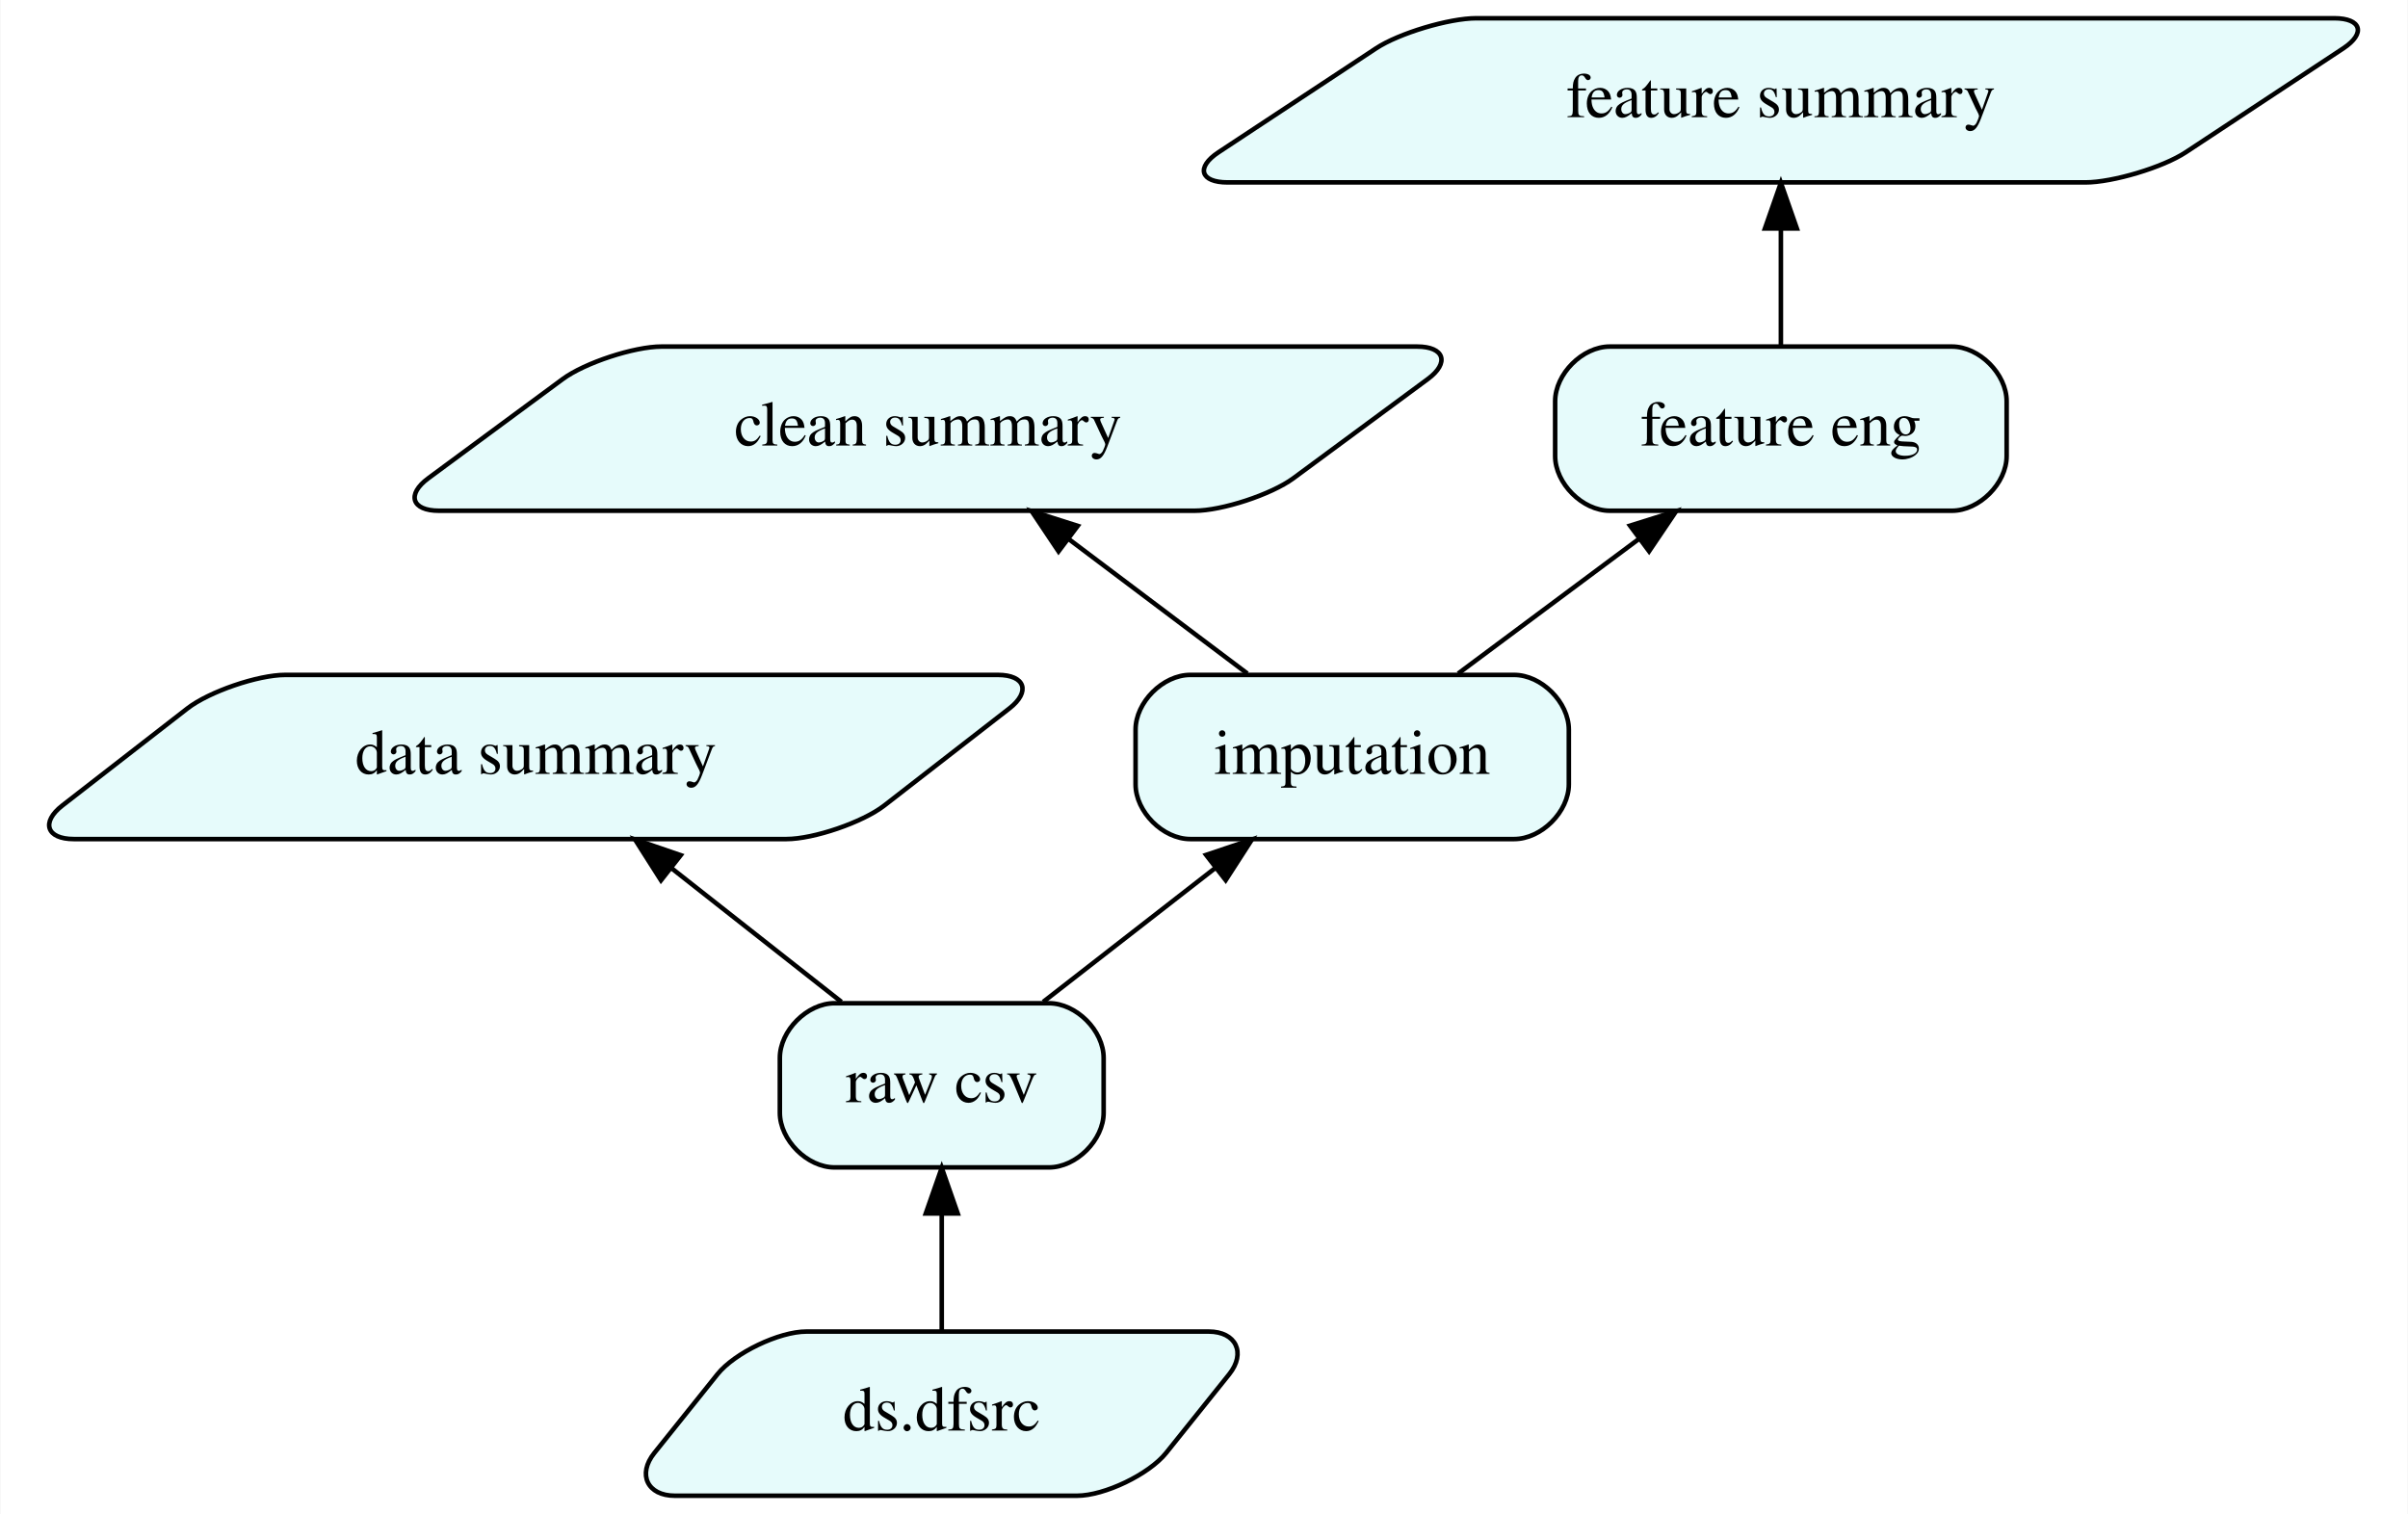
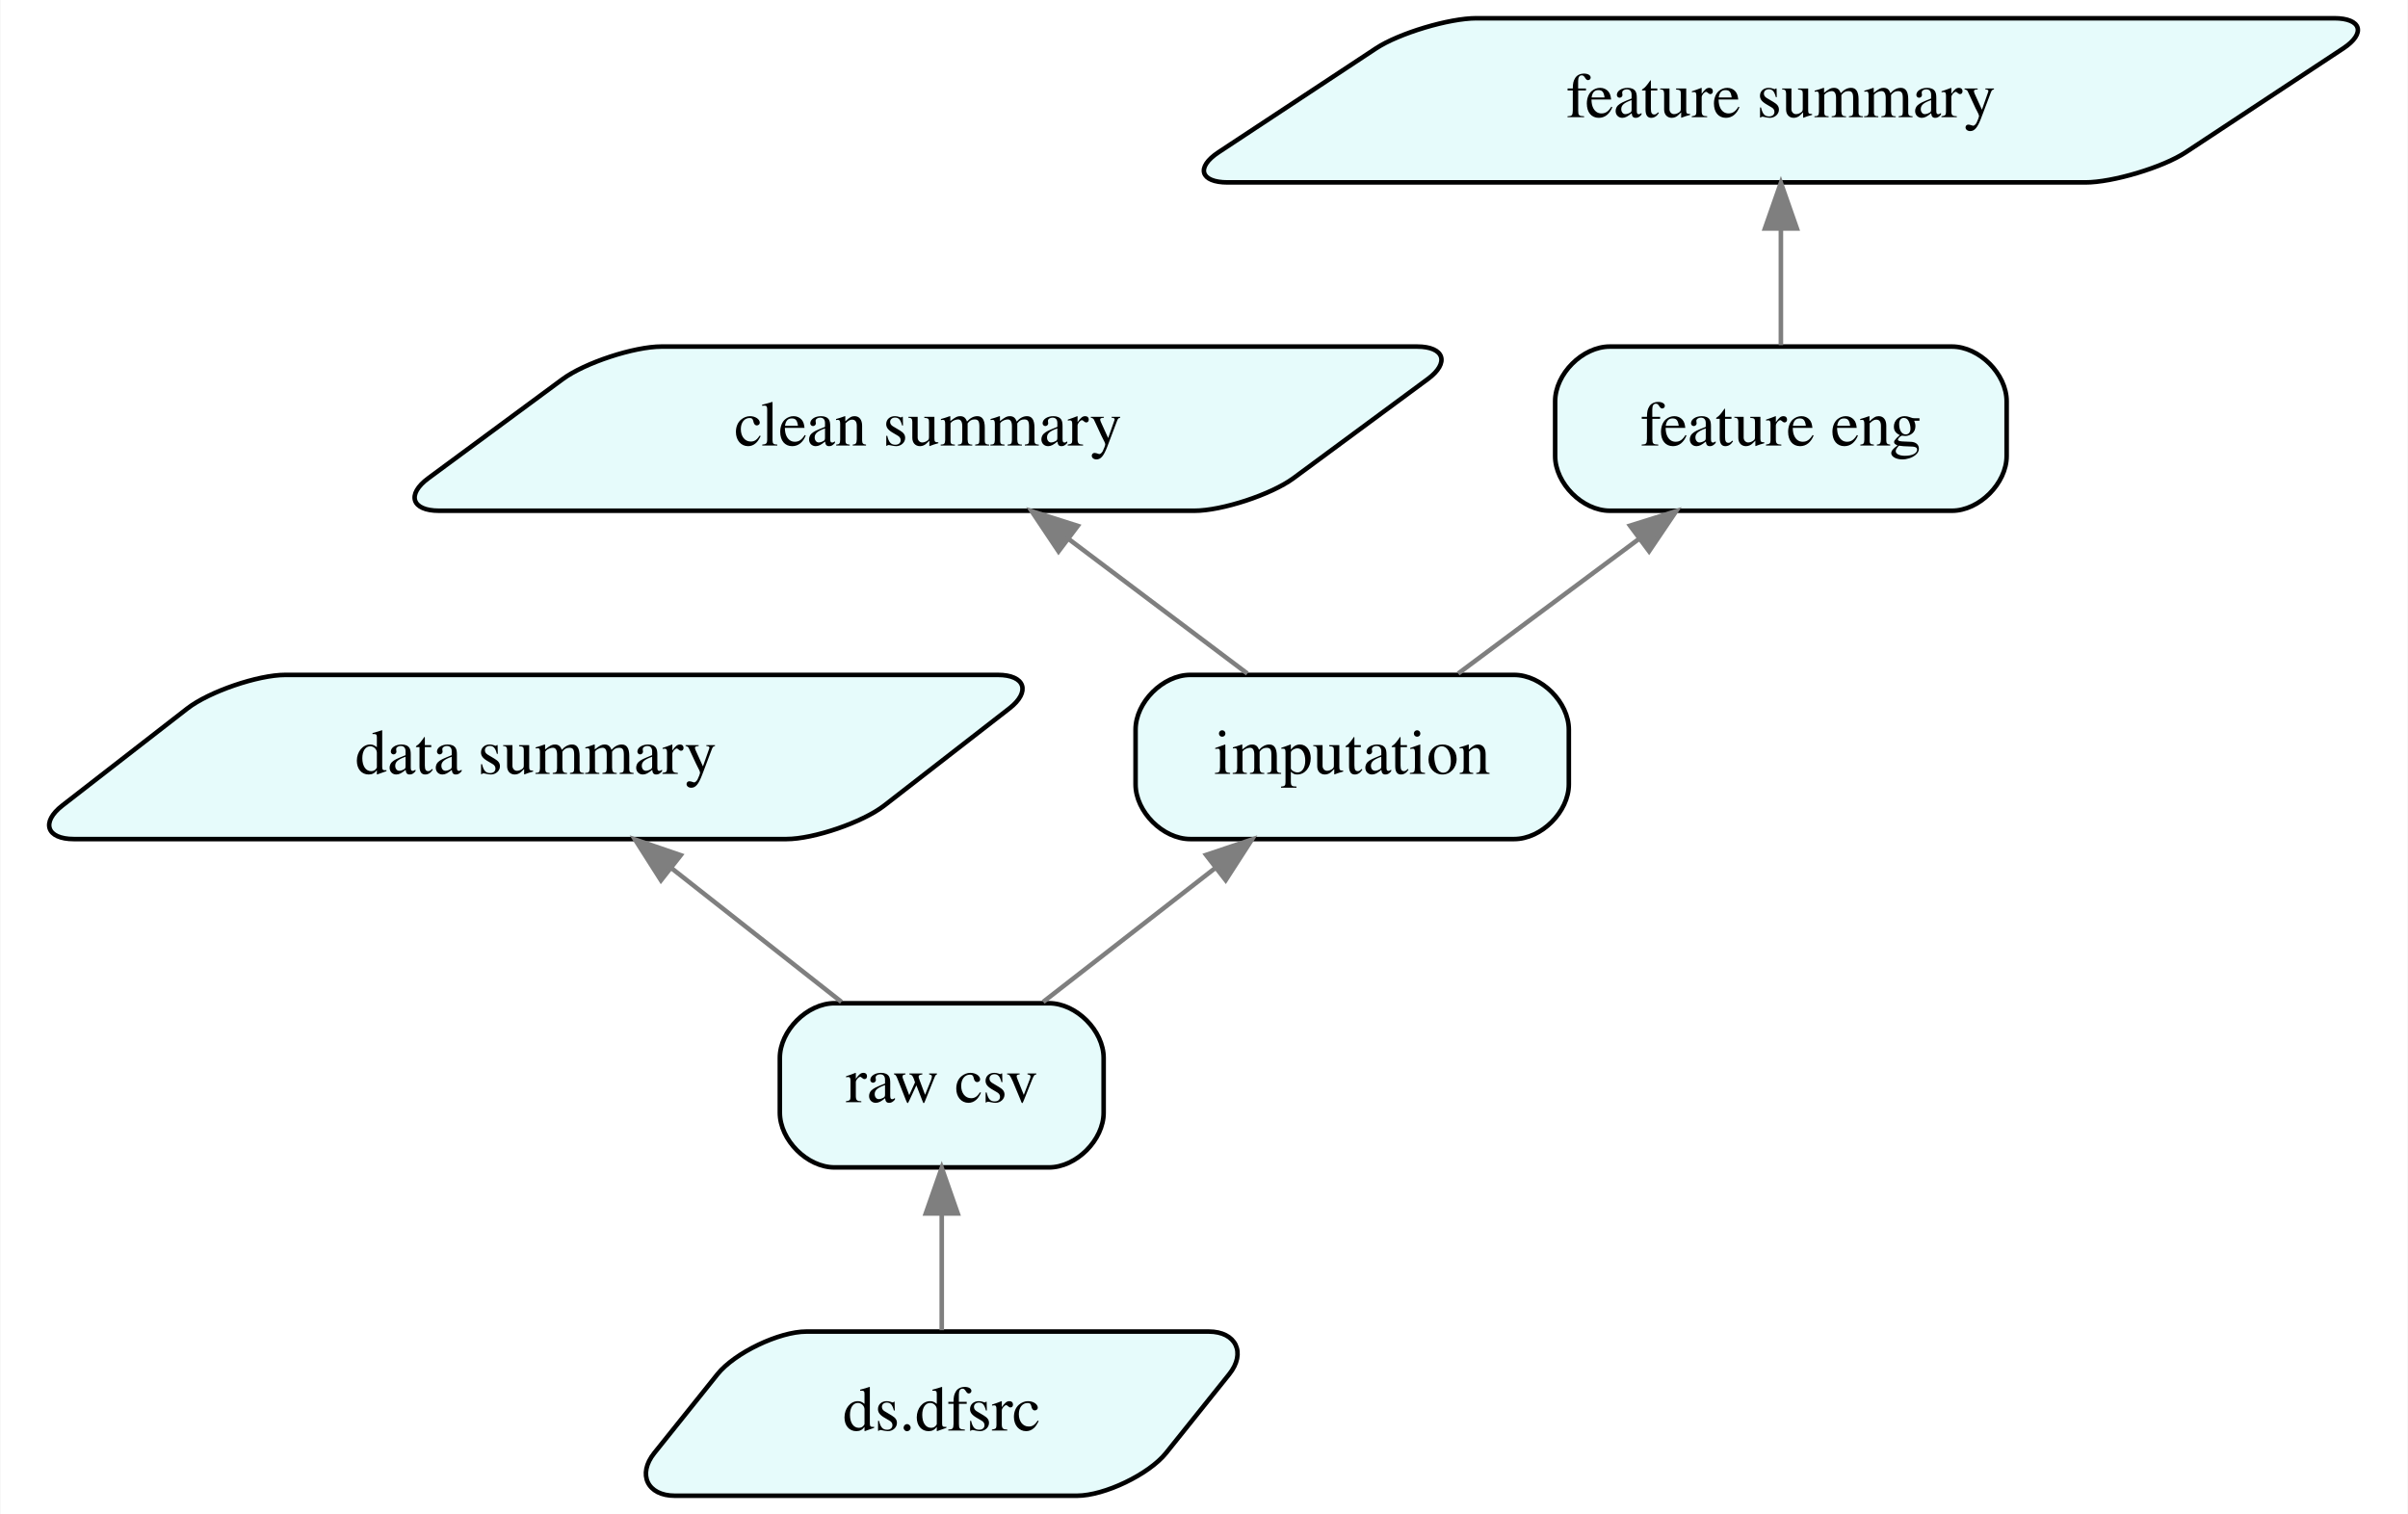
<svg xmlns="http://www.w3.org/2000/svg" width="528pt" height="332pt" viewBox="0.00 0.00 527.81 332.00">
  <g id="graph0" class="graph" transform="scale(1 1) rotate(0) translate(4 328)">
    <polygon fill="white" stroke="transparent" points="-4,4 -4,-328 523.81,-328 523.81,4 -4,4" />
    <g id="node1" class="node">
      <path fill="#e6fbfb" stroke="black" d="M507.72,-324C507.72,-324 319.64,-324 319.64,-324 313.64,-324 302.63,-320.7 297.62,-317.39 297.62,-317.39 263.09,-294.61 263.09,-294.61 258.08,-291.3 259.08,-288 265.08,-288 265.08,-288 453.16,-288 453.16,-288 459.16,-288 470.17,-291.3 475.18,-294.61 475.18,-294.61 509.71,-317.39 509.71,-317.39 514.71,-320.7 513.72,-324 507.72,-324" />
      <text text-anchor="middle" x="386.4" y="-302.3" font-family="Times,serif" font-size="14.00">feature summary</text>
    </g>
    <g id="node2" class="node">
+       <path fill="#e6fbfb" stroke="black" d="M214.7,-180C214.7,-180 58.47,-180 58.47,-180 52.47,-180 41.73,-176.32 36.99,-172.64 36.99,-172.64 9.58,-151.36 9.58,-151.36 4.84,-147.68 6.1,-144 12.1,-144 12.1,-144 168.33,-144 168.33,-144 174.33,-144 185.07,-147.68 189.81,-151.36 189.81,-151.36 217.22,-172.64 217.22,-172.64 221.96,-176.32 220.7,-180 214.7,-180" />
+       <text text-anchor="middle" x="113.4" y="-158.3" font-family="Times,serif" font-size="14.00">data summary</text>
+     </g>
+     <g id="node3" class="node">
      <path fill="#e6fbfb" stroke="black" d="M306.63,-252C306.63,-252 140.96,-252 140.96,-252 134.96,-252 124.13,-248.44 119.3,-244.88 119.3,-244.88 89.82,-223.12 89.82,-223.12 84.99,-219.56 86.16,-216 92.16,-216 92.16,-216 257.84,-216 257.84,-216 263.84,-216 274.67,-219.56 279.5,-223.12 279.5,-223.12 308.98,-244.88 308.98,-244.88 313.81,-248.44 312.63,-252 306.63,-252" />
      <text text-anchor="middle" x="199.4" y="-230.3" font-family="Times,serif" font-size="14.00">clean summary</text>
-     </g>
-     <g id="node3" class="node">
-       <path fill="#e6fbfb" stroke="black" d="M214.7,-180C214.7,-180 58.47,-180 58.47,-180 52.47,-180 41.73,-176.32 36.99,-172.64 36.99,-172.64 9.58,-151.36 9.58,-151.36 4.84,-147.68 6.1,-144 12.1,-144 12.1,-144 168.33,-144 168.33,-144 174.33,-144 185.07,-147.68 189.81,-151.36 189.81,-151.36 217.22,-172.64 217.22,-172.64 221.96,-176.32 220.7,-180 214.7,-180" />
-       <text text-anchor="middle" x="113.4" y="-158.3" font-family="Times,serif" font-size="14.00">data summary</text>
    </g>
    <g id="node4" class="node">
      <path fill="#e6fbfb" stroke="black" d="M327.9,-180C327.9,-180 256.9,-180 256.9,-180 250.9,-180 244.9,-174 244.9,-168 244.9,-168 244.9,-156 244.9,-156 244.9,-150 250.9,-144 256.9,-144 256.9,-144 327.9,-144 327.9,-144 333.9,-144 339.9,-150 339.9,-156 339.9,-156 339.9,-168 339.9,-168 339.9,-174 333.9,-180 327.9,-180" />
      <text text-anchor="middle" x="292.4" y="-158.3" font-family="Times,serif" font-size="14.00">imputation</text>
    </g>
    <g id="edge1" class="edge">
-       <path fill="none" stroke="black" d="M269.41,-180.3C257.59,-189.2 243.01,-200.18 230.22,-209.8" />
-       <polygon fill="black" stroke="black" points="228.01,-207.09 222.12,-215.9 232.22,-212.68 228.01,-207.09" />
+       <path fill="none" stroke="#7f7f7f" d="M269.41,-180.3C257.59,-189.2 243.01,-200.18 230.22,-209.8" />
+       <polygon fill="#7f7f7f" stroke="#7f7f7f" points="228.01,-207.09 222.12,-215.9 232.22,-212.68 228.01,-207.09" />
    </g>
    <g id="node5" class="node">
      <path fill="#e6fbfb" stroke="black" d="M423.9,-252C423.9,-252 348.9,-252 348.9,-252 342.9,-252 336.9,-246 336.9,-240 336.9,-240 336.9,-228 336.9,-228 336.9,-222 342.9,-216 348.9,-216 348.9,-216 423.9,-216 423.9,-216 429.9,-216 435.9,-222 435.9,-228 435.9,-228 435.9,-240 435.9,-240 435.9,-246 429.9,-252 423.9,-252" />
      <text text-anchor="middle" x="386.4" y="-230.3" font-family="Times,serif" font-size="14.00">feature eng</text>
    </g>
    <g id="edge2" class="edge">
-       <path fill="none" stroke="black" d="M315.64,-180.3C327.59,-189.2 342.32,-200.18 355.25,-209.8" />
-       <polygon fill="black" stroke="black" points="353.32,-212.73 363.43,-215.9 357.5,-207.12 353.32,-212.73" />
+       <path fill="none" stroke="#7f7f7f" d="M315.64,-180.3C327.59,-189.2 342.32,-200.18 355.25,-209.8" />
+       <polygon fill="#7f7f7f" stroke="#7f7f7f" points="353.32,-212.73 363.43,-215.9 357.5,-207.12 353.32,-212.73" />
    </g>
    <g id="edge3" class="edge">
-       <path fill="none" stroke="black" d="M386.4,-252.3C386.4,-260.02 386.4,-269.29 386.4,-277.89" />
-       <polygon fill="black" stroke="black" points="382.9,-277.9 386.4,-287.9 389.9,-277.9 382.9,-277.9" />
+       <path fill="none" stroke="#7f7f7f" d="M386.4,-252.3C386.4,-260.02 386.4,-269.29 386.4,-277.89" />
+       <polygon fill="#7f7f7f" stroke="#7f7f7f" points="382.9,-277.9 386.4,-287.9 389.9,-277.9 382.9,-277.9" />
    </g>
    <g id="node6" class="node">
      <path fill="#e6fbfb" stroke="black" d="M225.9,-108C225.9,-108 178.9,-108 178.9,-108 172.9,-108 166.9,-102 166.9,-96 166.9,-96 166.9,-84 166.9,-84 166.9,-78 172.9,-72 178.9,-72 178.9,-72 225.9,-72 225.9,-72 231.9,-72 237.9,-78 237.9,-84 237.9,-84 237.9,-96 237.9,-96 237.9,-102 231.9,-108 225.9,-108" />
      <text text-anchor="middle" x="202.4" y="-86.3" font-family="Times,serif" font-size="14.00">raw csv</text>
    </g>
    <g id="edge4" class="edge">
-       <path fill="none" stroke="black" d="M180.4,-108.3C169.19,-117.12 155.4,-127.97 143.25,-137.53" />
-       <polygon fill="black" stroke="black" points="140.84,-134.96 135.15,-143.9 145.17,-140.46 140.84,-134.96" />
+       <path fill="none" stroke="#7f7f7f" d="M180.4,-108.3C169.19,-117.12 155.4,-127.97 143.25,-137.53" />
+       <polygon fill="#7f7f7f" stroke="#7f7f7f" points="140.84,-134.96 135.15,-143.9 145.17,-140.46 140.84,-134.96" />
    </g>
    <g id="edge5" class="edge">
-       <path fill="none" stroke="black" d="M224.65,-108.3C235.98,-117.12 249.93,-127.97 262.22,-137.53" />
-       <polygon fill="black" stroke="black" points="260.37,-140.52 270.41,-143.9 264.66,-134.99 260.37,-140.52" />
+       <path fill="none" stroke="#7f7f7f" d="M224.65,-108.3C235.98,-117.12 249.93,-127.97 262.22,-137.53" />
+       <polygon fill="#7f7f7f" stroke="#7f7f7f" points="260.37,-140.52 270.41,-143.9 264.66,-134.99 260.37,-140.52" />
    </g>
    <g id="node7" class="node">
      <path fill="#e6fbfb" stroke="black" d="M260.93,-36C260.93,-36 172.73,-36 172.73,-36 166.73,-36 156.98,-31.32 153.22,-26.64 153.22,-26.64 139.37,-9.36 139.37,-9.36 135.62,-4.68 137.86,0 143.86,0 143.86,0 232.07,0 232.07,0 238.07,0 247.82,-4.68 251.58,-9.36 251.58,-9.36 265.43,-26.64 265.43,-26.64 269.18,-31.32 266.93,-36 260.93,-36" />
      <text text-anchor="middle" x="202.4" y="-14.3" font-family="Times,serif" font-size="14.00">ds.dfsrc</text>
    </g>
    <g id="edge6" class="edge">
-       <path fill="none" stroke="black" d="M202.4,-36.3C202.4,-44.02 202.4,-53.29 202.4,-61.89" />
-       <polygon fill="black" stroke="black" points="198.9,-61.9 202.4,-71.9 205.9,-61.9 198.9,-61.9" />
+       <path fill="none" stroke="#7f7f7f" d="M202.4,-36.3C202.4,-44.02 202.4,-53.29 202.4,-61.89" />
+       <polygon fill="#7f7f7f" stroke="#7f7f7f" points="198.9,-61.9 202.4,-71.9 205.9,-61.9 198.9,-61.9" />
    </g>
  </g>
</svg>
